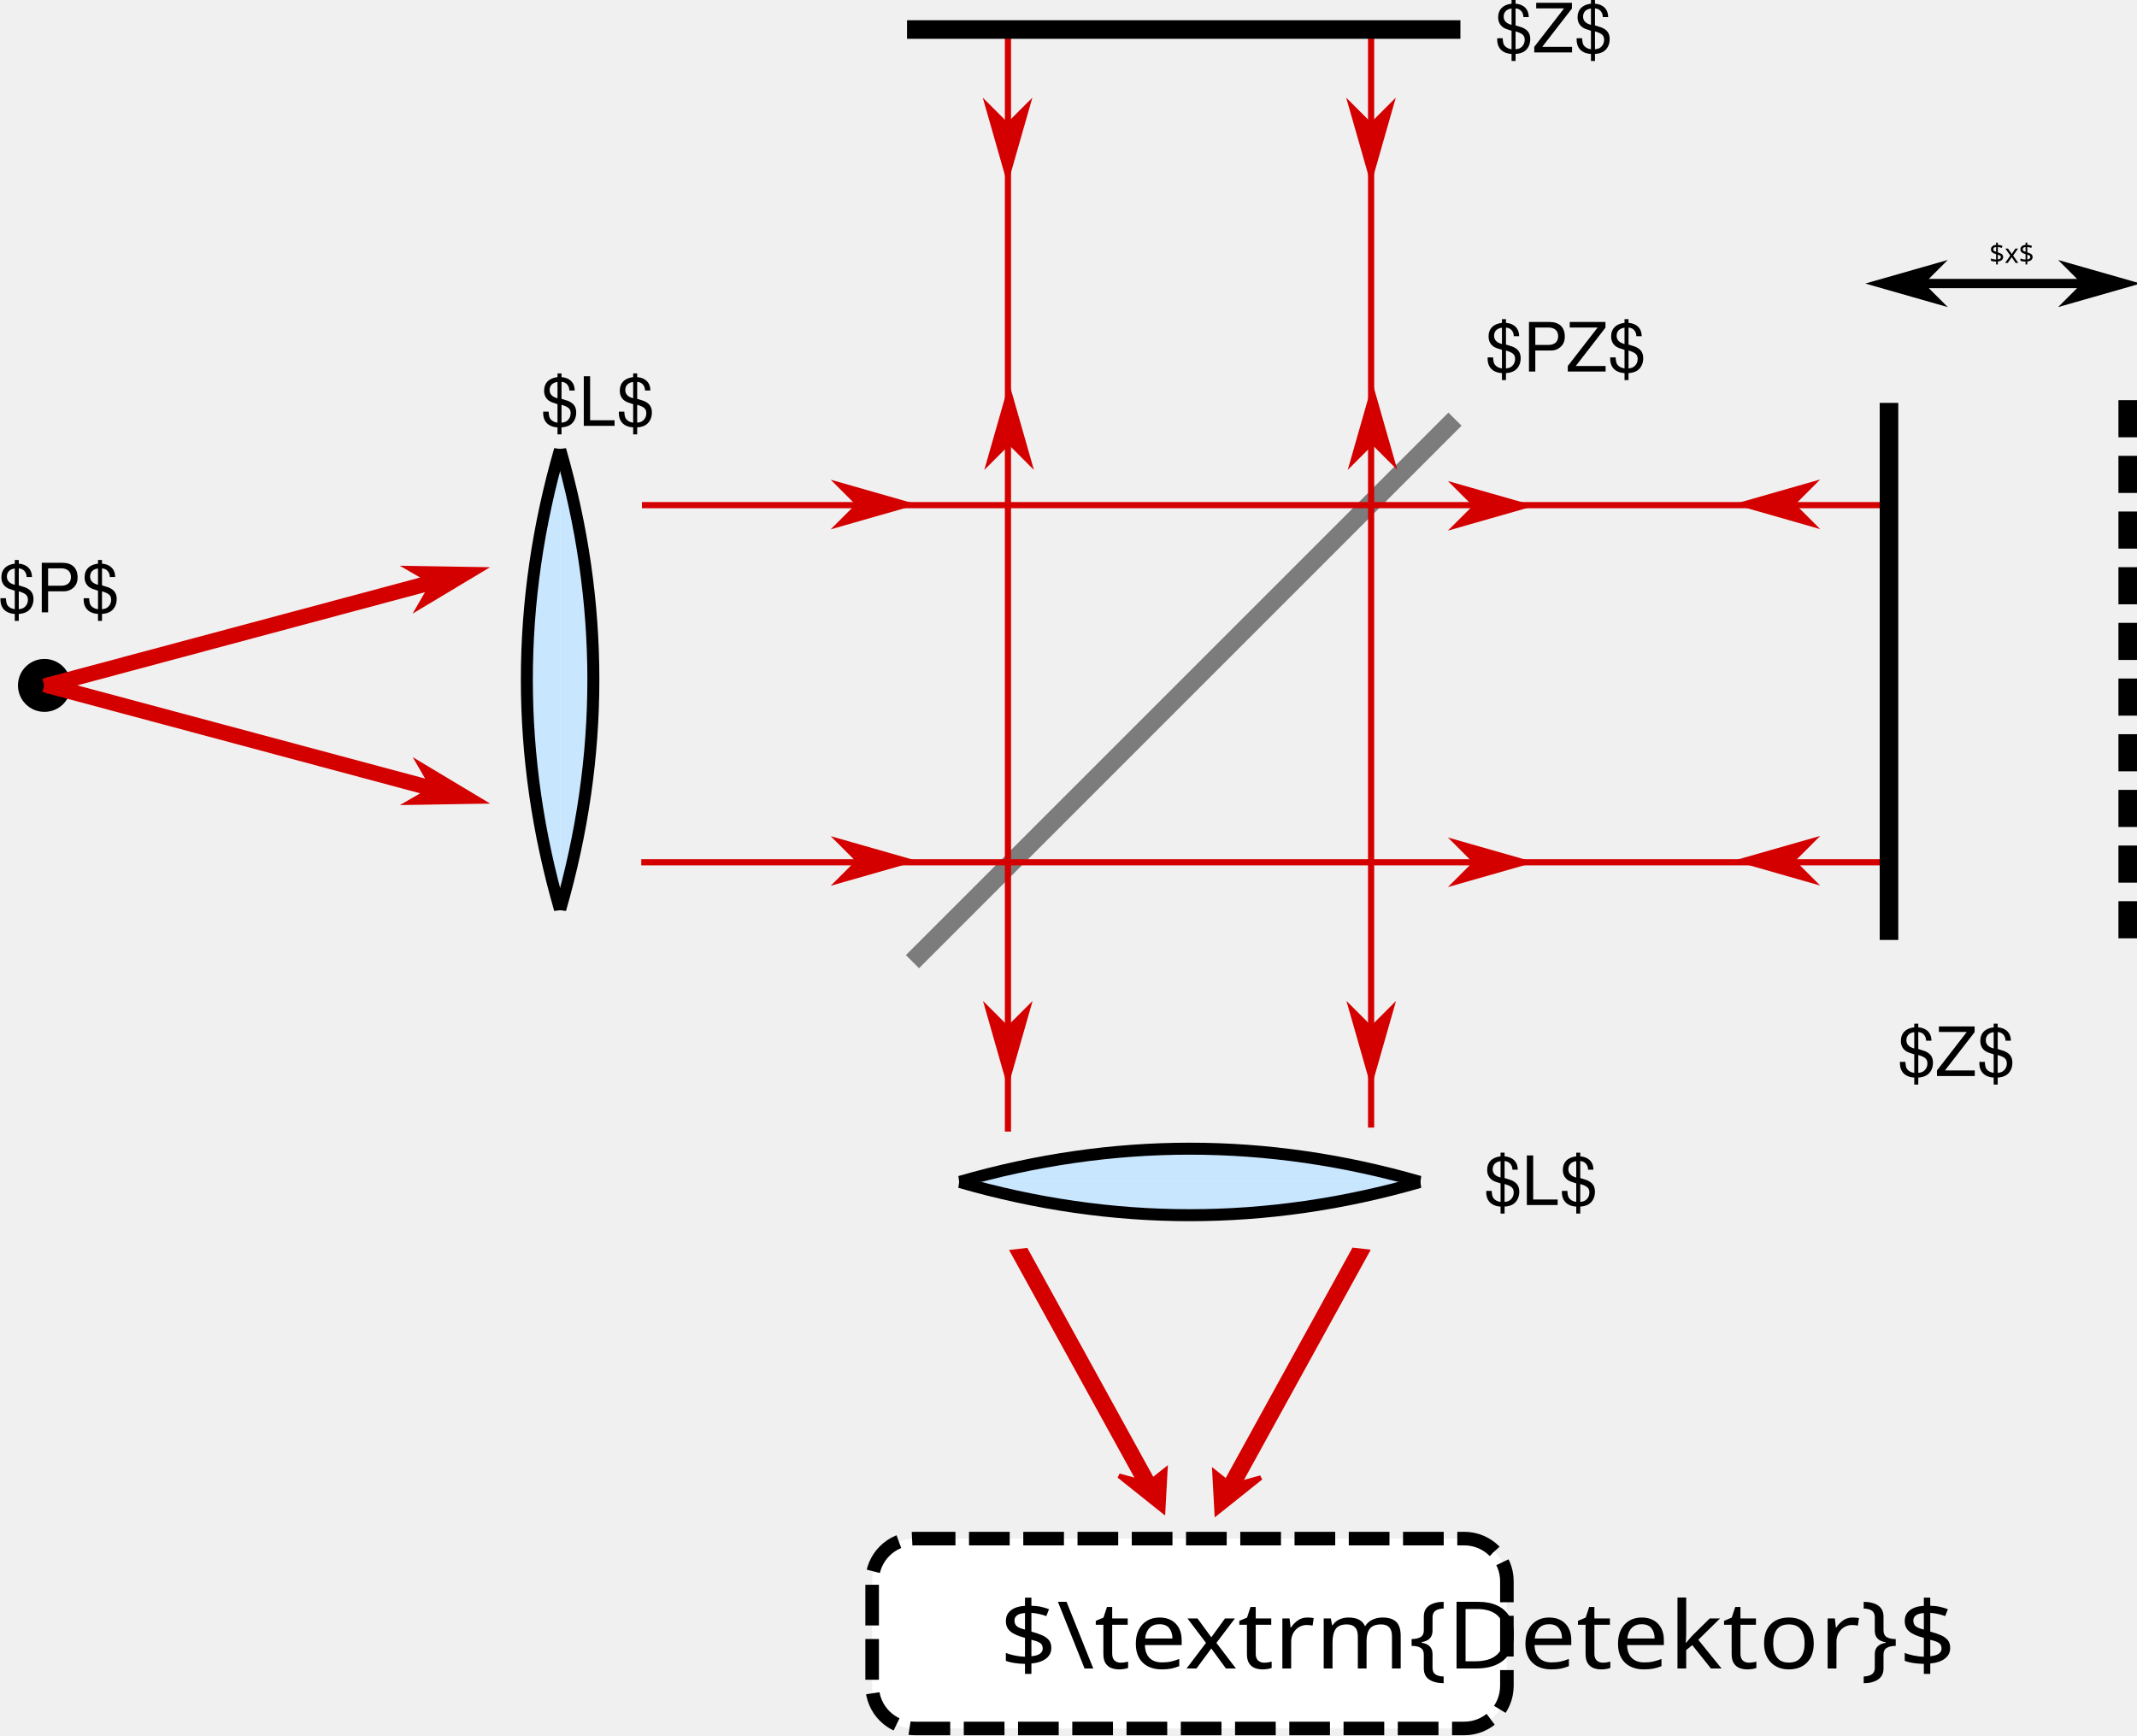
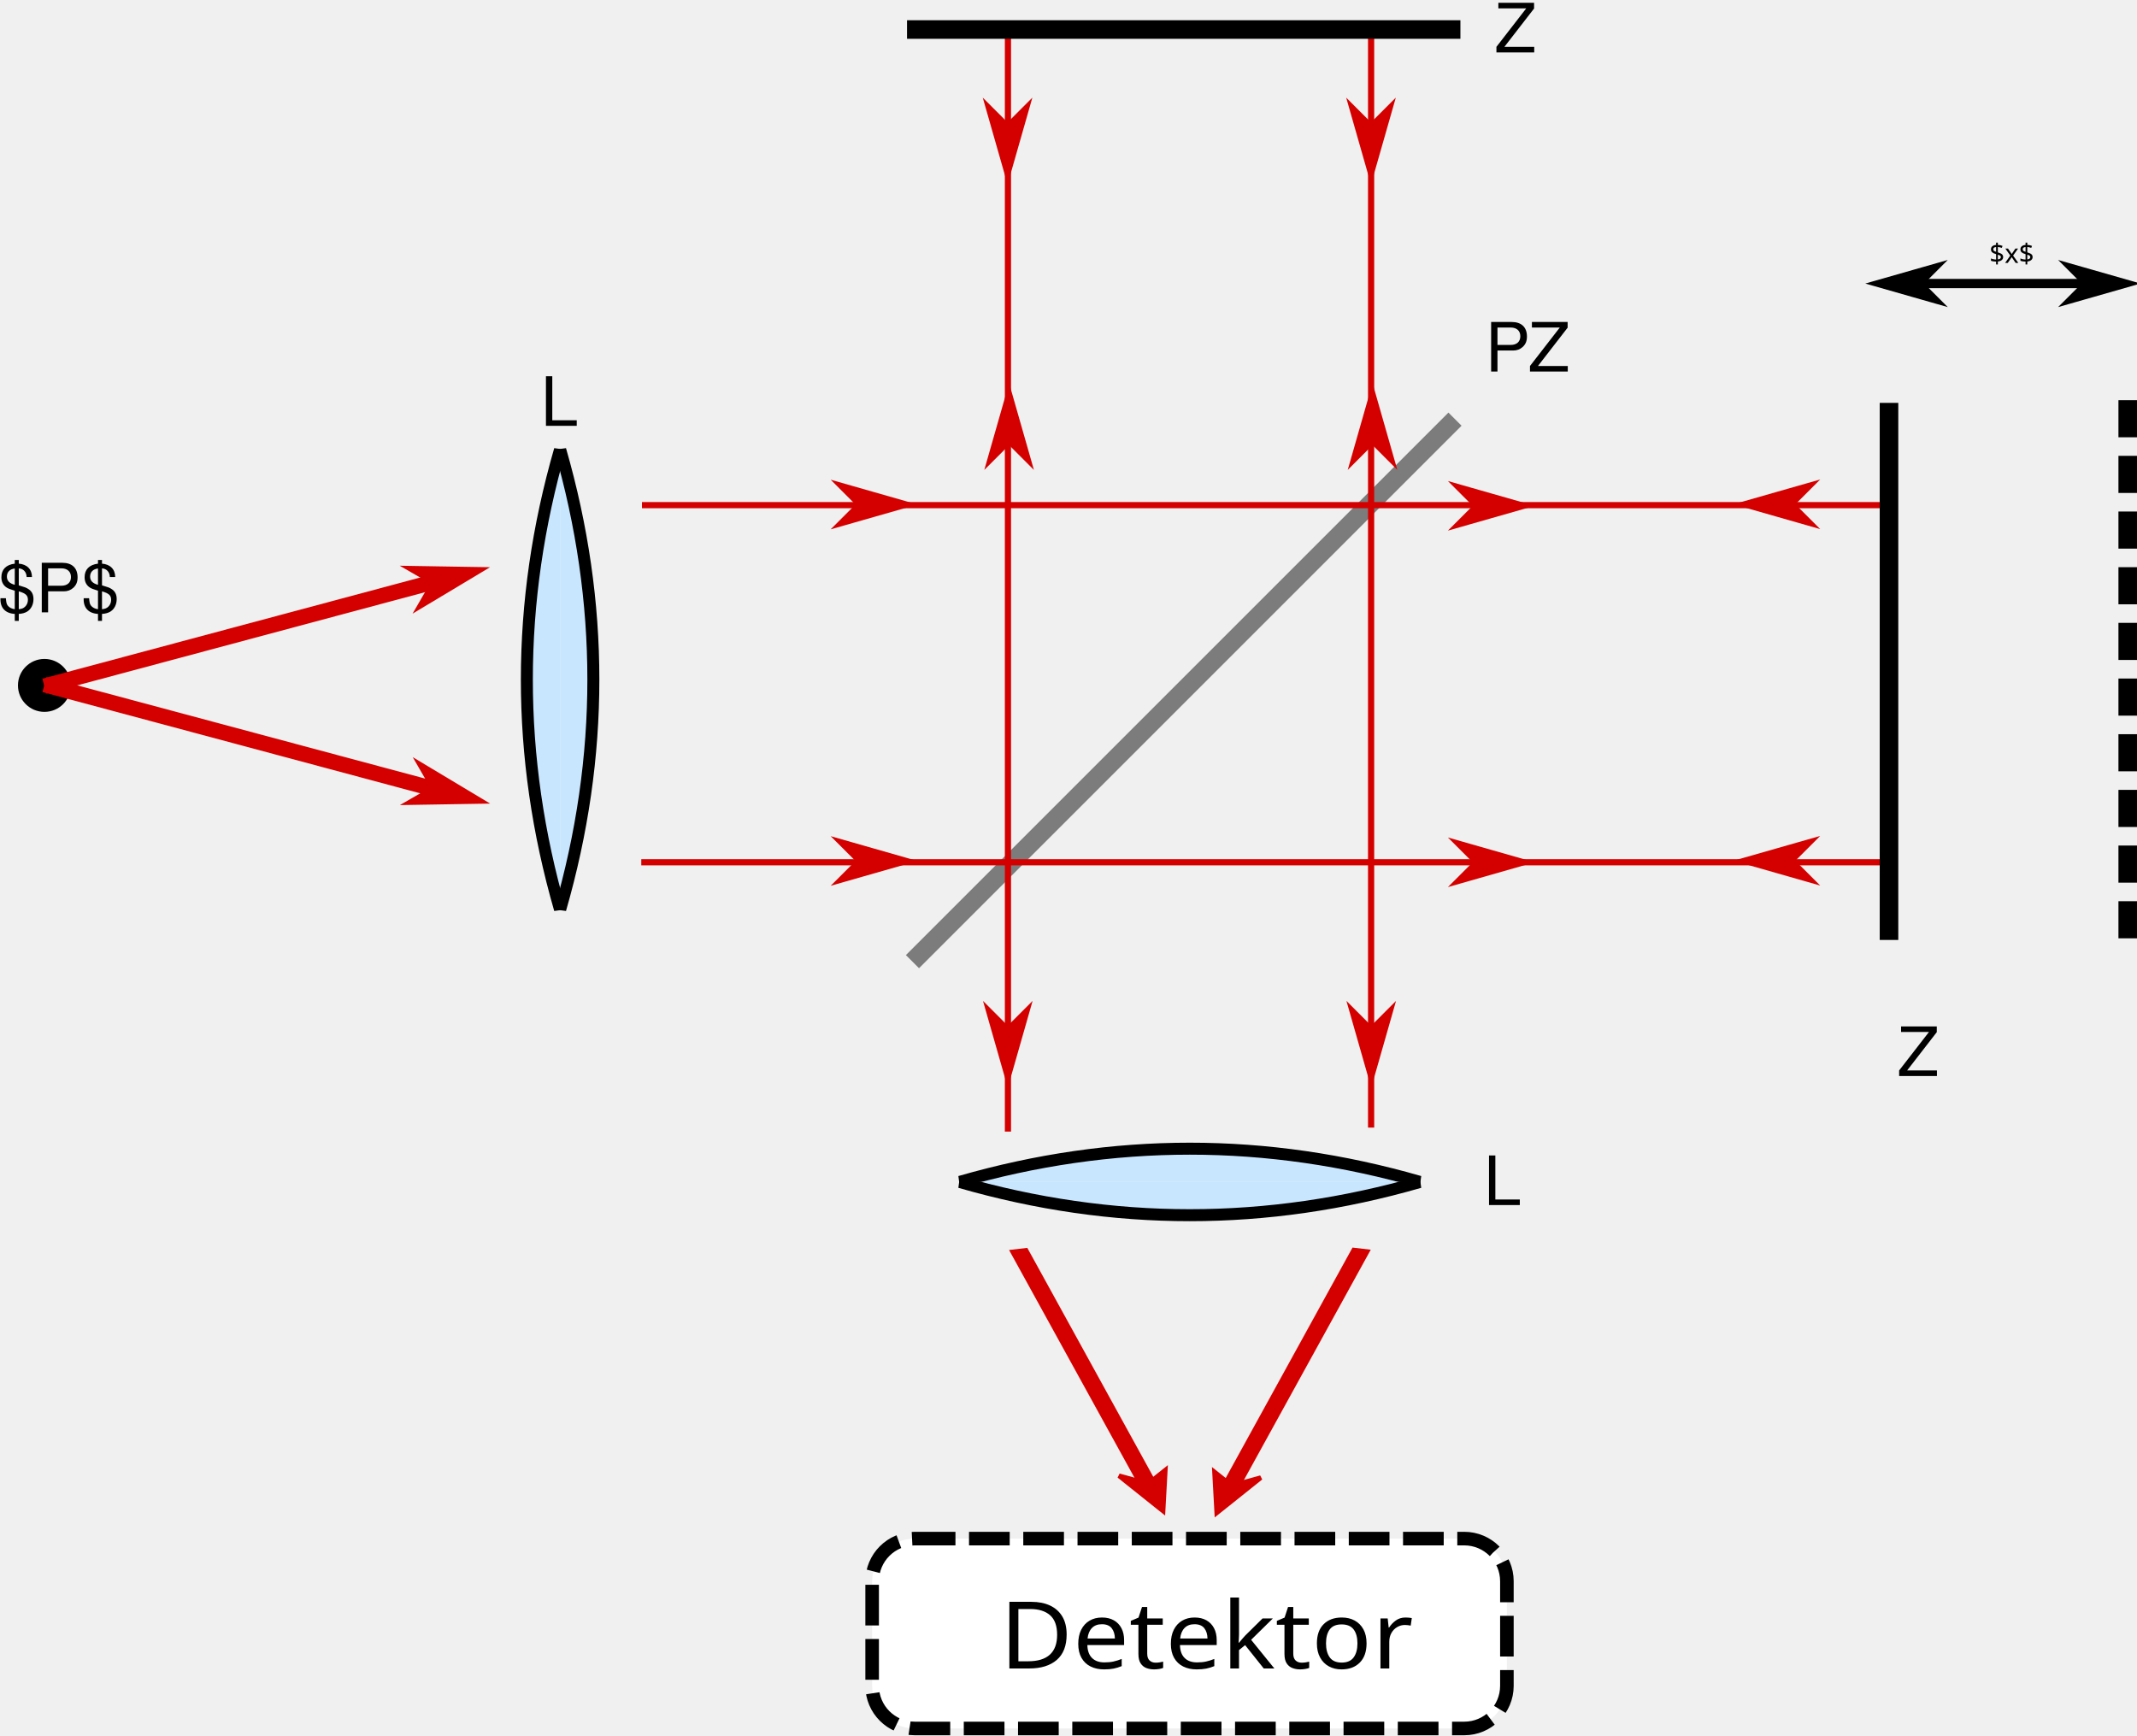
<svg xmlns="http://www.w3.org/2000/svg" width="690.903" height="561.047" id="svg2" version="1.1">
  <defs id="defs4">
    <marker orient="auto" refY="0" refX="0" id="Arrow1Mend" style="overflow:visible">
      <path id="path4475" d="M 0,0 5,-5 -12.5,0 5,5 0,0 z" style="fill-rule:evenodd;stroke:#000000;stroke-width:1pt" transform="matrix(-0.4,0,0,-0.4,-4,0)" />
    </marker>
    <marker orient="auto" refY="0" refX="0" id="Arrow1Send" style="overflow:visible">
      <path id="path3924" d="M 0,0 5,-5 -12.5,0 5,5 0,0 z" style="fill-rule:evenodd;stroke:#000000;stroke-width:1pt;marker-start:none" transform="matrix(-0.2,0,0,-0.2,-1.2,0)" />
    </marker>
    <marker orient="auto" refY="0" refX="0" id="Arrow1Mstart" style="overflow:visible">
      <path id="path3915" d="M 0,0 5,-5 -12.5,0 5,5 0,0 z" style="fill-rule:evenodd;stroke:#000000;stroke-width:1pt;marker-start:none" transform="matrix(0.4,0,0,0.4,4,0)" />
    </marker>
    <marker orient="auto" refY="0" refX="0" id="Arrow1Sstart" style="overflow:visible">
      <path id="path3921" d="M 0,0 5,-5 -12.5,0 5,5 0,0 z" style="fill-rule:evenodd;stroke:#000000;stroke-width:1pt;marker-start:none" transform="matrix(0.2,0,0,0.2,1.2,0)" />
    </marker>
    <marker orient="auto" refY="0" refX="0" id="Arrow2Lend" style="overflow:visible">
      <path id="path3930" style="font-size:12px;fill-rule:evenodd;stroke-width:0.625;stroke-linejoin:round" d="M 8.719,4.034 -2.207,0.016 8.719,-4.002 c -1.745,2.372 -1.735,5.617 -6e-7,8.035 z" transform="matrix(-1.1,0,0,-1.1,-1.1,0)" />
    </marker>
    <marker orient="auto" refY="0" refX="0" id="Arrow2Lstart" style="overflow:visible">
      <path id="path3927" style="font-size:12px;fill-rule:evenodd;stroke-width:0.625;stroke-linejoin:round" d="M 8.719,4.034 -2.207,0.016 8.719,-4.002 c -1.745,2.372 -1.735,5.617 -6e-7,8.035 z" transform="matrix(1.1,0,0,1.1,1.1,0)" />
    </marker>
    <marker orient="auto" refY="0" refX="0" id="Arrow2Mstart" style="overflow:visible">
      <path id="path3933" style="font-size:12px;fill-rule:evenodd;stroke-width:0.625;stroke-linejoin:round" d="M 8.719,4.034 -2.207,0.016 8.719,-4.002 c -1.745,2.372 -1.735,5.617 -6e-7,8.035 z" transform="scale(0.6,0.6)" />
    </marker>
    <marker orient="auto" refY="0" refX="0" id="Arrow1Lstart" style="overflow:visible">
      <path id="path3909" d="M 0,0 5,-5 -12.5,0 5,5 0,0 z" style="fill-rule:evenodd;stroke:#000000;stroke-width:1pt;marker-start:none" transform="matrix(0.8,0,0,0.8,10,0)" />
    </marker>
    <marker orient="auto" refY="0" refX="0" id="Arrow1Mend-4" style="overflow:visible">
      <path id="path4475-2" d="M 0,0 5,-5 -12.5,0 5,5 0,0 z" style="fill-rule:evenodd;stroke:#000000;stroke-width:1pt" transform="matrix(-0.4,0,0,-0.4,-4,0)" />
    </marker>
    <marker orient="auto" refY="0" refX="0" id="Arrow1Mend-8" style="overflow:visible">
      <path id="path4475-4" d="M 0,0 5,-5 -12.5,0 5,5 0,0 z" style="fill-rule:evenodd;stroke:#000000;stroke-width:1pt" transform="matrix(-0.4,0,0,-0.4,-4,0)" />
    </marker>
  </defs>
  <g id="layer2" style="display:inline" transform="translate(-21.58794,23.648)">
    <path style="fill:none;stroke:#7c7c7c;stroke-width:6;stroke-linecap:butt;stroke-linejoin:miter;stroke-miterlimit:4;stroke-opacity:1;stroke-dasharray:none;fill-opacity:1" d="M 491.993,111.875 316.591,287.277" id="path3022" />
    <path style="fill:#d40000;fill-opacity:1;stroke:#d40000;stroke-width:2;stroke-linecap:butt;stroke-linejoin:miter;stroke-miterlimit:4;stroke-opacity:1;stroke-dasharray:none" d="m 229.137,139.674 403.423,0" id="path3016" />
    <path style="fill:#d40000;stroke:#d40000;stroke-width:2;stroke-linecap:butt;stroke-linejoin:miter;stroke-miterlimit:4;stroke-opacity:1;stroke-dasharray:none;fill-opacity:1" d="m 347.46,-11.4 0,353.622" id="path3020" />
    <rect style="fill:#ffffff;fill-opacity:1;stroke:#000000;stroke-width:4.385;stroke-miterlimit:4;stroke-opacity:1;stroke-dasharray:13.155, 4.385;stroke-dashoffset:0" id="rect3214" width="205.22" height="61.39" x="303.555" y="473.816" ry="13.782" />
-     <text xml:space="preserve" style="font-size:31.249px;font-style:normal;font-weight:normal;line-height:125%;letter-spacing:0px;word-spacing:0px;fill:#000000;fill-opacity:1;stroke:none;font-family:Sans" x="332.897" y="534.223" id="text3216" transform="scale(1.035708,0.9655236)">
-       <tspan id="tspan3218" x="332.897" y="534.223">$\textrm{Detektor}$</tspan>
-     </text>
    <path style="fill:none;stroke:#000000;stroke-width:6;stroke-linecap:butt;stroke-linejoin:miter;stroke-miterlimit:4;stroke-opacity:1;stroke-dasharray:12, 6;stroke-dashoffset:0;display:inline" d="m 709.491,105.736 0,177.155" id="path3794" />
    <path style="fill:none;stroke:#000000;stroke-width:3;stroke-linecap:butt;stroke-linejoin:miter;stroke-miterlimit:4;stroke-opacity:1;stroke-dasharray:none;marker-start:url(#Arrow1Mstart);marker-mid:none;marker-end:url(#Arrow1Mend)" d="m 630.56,68.025 77.177,0" id="path3262" />
-     <text xml:space="preserve" style="font-size:8.648px;font-style:normal;font-weight:normal;line-height:125%;letter-spacing:0px;word-spacing:0px;fill:#000000;fill-opacity:1;stroke:none;font-family:Sans" x="664.75" y="61.36" id="text4920">
-       <tspan id="tspan4922" x="664.75" y="61.36">$x$</tspan>
-     </text>
-     <path style="fill:#000000;fill-opacity:1;stroke:#000000;stroke-width:1.202;stroke-miterlimit:4;stroke-opacity:1;stroke-dasharray:none;stroke-dashoffset:0" id="path4985" d="m 205.061,187.571 c 0,1.562 -1.266,2.828 -2.828,2.828 -1.562,0 -2.828,-1.266 -2.828,-2.828 0,-1.562 1.266,-2.828 2.828,-2.828 1.562,0 2.828,1.266 2.828,2.828 z" transform="matrix(2.496291,0,0,2.496291,-468.8798,-270.2724)" />
+     <path style="fill:#000000;fill-opacity:1;stroke:#000000;stroke-width:1.202;stroke-miterlimit:4;stroke-opacity:1;stroke-dasharray:none;stroke-dashoffset:0" id="path4985" d="m 205.061,187.571 a 2.828,2.828 0 0 1 -2.828,2.828 2.828,2.828 0 0 1 -2.828,-2.828 2.828,2.828 0 0 1 2.828,-2.828 2.828,2.828 0 0 1 2.828,2.828 z" transform="matrix(2.496291,0,0,2.496291,-468.8798,-270.2724)" />
    <path id="path4993-3" d="M 165.219,162.031 36.5,196.5 l 0.75,2.906 128.75,-34.5 -0.781,-2.875 z" style="font-size:medium;font-style:normal;font-variant:normal;font-weight:normal;font-stretch:normal;text-indent:0;text-align:start;text-decoration:none;line-height:normal;letter-spacing:normal;word-spacing:normal;text-transform:none;direction:ltr;block-progression:tb;writing-mode:lr-tb;text-anchor:start;baseline-shift:baseline;color:#000000;fill:#d40000;fill-opacity:1;fill-rule:nonzero;stroke:#d40000;stroke-width:2;stroke-opacity:1;marker:none;visibility:visible;display:inline;overflow:visible;enable-background:accumulate;font-family:Sans;-inkscape-font-specification:Sans;stroke-miterlimit:4;stroke-dasharray:none" />
    <path id="path3964" d="m 162.013,164.572 -4.243,7.348 18.732,-11.231 -21.837,-0.36 7.348,4.243 z" style="fill:#d40000;fill-opacity:1;fill-rule:evenodd;stroke:#d40000;stroke-width:2;stroke-opacity:1;stroke-miterlimit:4;stroke-dasharray:none" />
    <path id="path4993-3-1" d="m 37.312,196.5 -0.781,2.906 128.719,34.5 L 166.031,231 37.312,196.5 z" style="font-size:medium;font-style:normal;font-variant:normal;font-weight:normal;font-stretch:normal;text-indent:0;text-align:start;text-decoration:none;line-height:normal;letter-spacing:normal;word-spacing:normal;text-transform:none;direction:ltr;block-progression:tb;writing-mode:lr-tb;text-anchor:start;baseline-shift:baseline;color:#000000;fill:#d40000;fill-opacity:1;fill-rule:nonzero;stroke:#d40000;stroke-width:2;stroke-opacity:1;marker:none;visibility:visible;display:inline;overflow:visible;enable-background:accumulate;font-family:Sans;-inkscape-font-specification:Sans;stroke-miterlimit:4;stroke-dasharray:none" />
    <path id="path3948" d="m 162.063,231.345 -7.348,4.243 21.837,-0.36 -18.732,-11.231 4.243,7.348 z" style="fill:#d40000;fill-opacity:1;fill-rule:evenodd;stroke:#d40000;stroke-width:2;stroke-opacity:1;stroke-miterlimit:4;stroke-dasharray:none" />
-     <text xml:space="preserve" style="font-size:22px;font-style:normal;font-variant:normal;font-weight:normal;font-stretch:normal;line-height:125%;letter-spacing:0px;word-spacing:0px;fill:#000000;fill-opacity:1;stroke:none;font-family:Nimbus Sans L;-inkscape-font-specification:Sans" x="196.333" y="114.031" id="text3972">
-       <tspan id="tspan3974" x="196.333" y="114.031">$L$</tspan>
-     </text>
-     <text xml:space="preserve" style="font-size:22px;font-style:normal;font-variant:normal;font-weight:normal;font-stretch:normal;line-height:125%;letter-spacing:0px;word-spacing:0px;fill:#000000;fill-opacity:1;stroke:none;display:inline;font-family:Nimbus Sans L;-inkscape-font-specification:Sans" x="504.781" y="-6.708" id="text3972-1-8">
-       <tspan id="tspan3974-1-0" x="504.781" y="-6.708">$Z$</tspan>
-     </text>
    <path style="fill:#d40000;fill-opacity:1;stroke:#d40000;stroke-width:2;stroke-linecap:butt;stroke-linejoin:miter;stroke-miterlimit:4;stroke-opacity:1;stroke-dasharray:none;display:inline" d="m 228.916,255.144 403.423,0" id="path3016-6" />
    <path style="fill:none;stroke:#000000;stroke-width:6;stroke-linecap:butt;stroke-linejoin:miter;stroke-miterlimit:4;stroke-opacity:1;stroke-dasharray:none" d="m 632.314,106.613 0,173.647" id="path3018" />
    <path style="fill:#d40000;stroke:#d40000;stroke-width:2;stroke-linecap:butt;stroke-linejoin:miter;stroke-miterlimit:4;stroke-opacity:1;stroke-dasharray:none;display:inline;fill-opacity:1" d="m 464.873,-12.689 0,353.622" id="path3020-8" />
    <path style="fill:none;stroke:#000000;stroke-width:6;stroke-linecap:butt;stroke-linejoin:miter;stroke-miterlimit:4;stroke-opacity:1;stroke-dasharray:none" d="m 314.837,-14.104 178.909,0" id="path3792" />
-     <text xml:space="preserve" style="font-size:22px;font-style:normal;font-variant:normal;font-weight:normal;font-stretch:normal;line-height:125%;letter-spacing:0px;word-spacing:0px;fill:#000000;fill-opacity:1;stroke:none;display:inline;font-family:Nimbus Sans L;-inkscape-font-specification:Sans" x="634.979" y="324.251" id="text3972-1-8-2">
-       <tspan id="tspan3974-1-0-3" x="634.979" y="324.251">$Z$</tspan>
-     </text>
-     <text xml:space="preserve" style="font-size:22px;font-style:normal;font-variant:normal;font-weight:normal;font-stretch:normal;line-height:125%;letter-spacing:0px;word-spacing:0px;fill:#000000;fill-opacity:1;stroke:none;display:inline;font-family:Nimbus Sans L;-inkscape-font-specification:Sans" x="501.23" y="365.97" id="text3972-8">
-       <tspan id="tspan3974-6" x="501.23" y="365.97">$L$</tspan>
-     </text>
-     <text xml:space="preserve" style="font-size:22px;font-style:normal;font-variant:normal;font-weight:normal;font-stretch:normal;line-height:125%;letter-spacing:0px;word-spacing:0px;fill:#000000;fill-opacity:1;stroke:none;display:inline;font-family:Nimbus Sans L;-inkscape-font-specification:Sans" x="20.862" y="174.344" id="text3972-7">
-       <tspan id="tspan3974-7" x="20.862" y="174.344">$P$</tspan>
-     </text>
    <path id="path4993-3-6" d="m 416.568,458.665 42.849,-77.871 3.749,0.437 -42.889,77.89 -3.709,-0.456 z" style="font-size:medium;font-style:normal;font-variant:normal;font-weight:normal;font-stretch:normal;text-indent:0;text-align:start;text-decoration:none;line-height:normal;letter-spacing:normal;word-spacing:normal;text-transform:none;direction:ltr;block-progression:tb;writing-mode:lr-tb;text-anchor:start;baseline-shift:baseline;color:#000000;fill:#d40000;fill-opacity:1;fill-rule:nonzero;stroke:#d40000;stroke-width:2;stroke-miterlimit:4;stroke-opacity:1;stroke-dasharray:none;marker:none;visibility:visible;display:inline;overflow:visible;enable-background:accumulate;font-family:Sans;-inkscape-font-specification:Sans" />
    <path id="path3964-5" d="m 419.8,456.716 9.407,-2.601 -14.233,11.366 -0.719,-13.177 5.546,4.411 z" style="fill:#d40000;fill-opacity:1;fill-rule:evenodd;stroke:#d40000;stroke-width:1.5;stroke-miterlimit:4;stroke-opacity:1;stroke-dasharray:none;display:inline" />
    <path id="path4993-3-6-4" d="m 396.015,458.76 -42.849,-77.871 -3.749,0.437 42.889,77.89 3.709,-0.456 z" style="font-size:medium;font-style:normal;font-variant:normal;font-weight:normal;font-stretch:normal;text-indent:0;text-align:start;text-decoration:none;line-height:normal;letter-spacing:normal;word-spacing:normal;text-transform:none;direction:ltr;block-progression:tb;writing-mode:lr-tb;text-anchor:start;baseline-shift:baseline;color:#000000;fill:#d40000;fill-opacity:1;fill-rule:nonzero;stroke:#d40000;stroke-width:2;stroke-miterlimit:4;stroke-opacity:1;stroke-dasharray:none;marker:none;visibility:visible;display:inline;overflow:visible;enable-background:accumulate;font-family:Sans;-inkscape-font-specification:Sans" />
    <path id="path3964-5-4" d="m 392.783,456.104 -9.407,-2.601 14.233,11.366 0.719,-13.177 -5.546,4.411 z" style="fill:#d40000;fill-opacity:1;fill-rule:evenodd;stroke:#d40000;stroke-width:1.5;stroke-miterlimit:4;stroke-opacity:1;stroke-dasharray:none;display:inline" />
-     <text xml:space="preserve" style="font-size:22px;font-style:normal;font-variant:normal;font-weight:normal;font-stretch:normal;line-height:125%;letter-spacing:0px;word-spacing:0px;fill:#000000;fill-opacity:1;stroke:none;display:inline;font-family:Nimbus Sans L;-inkscape-font-specification:Sans" x="501.679" y="96.483" id="text3972-1-8-5">
-       <tspan id="tspan3974-1-0-38" x="501.679" y="96.483">$PZ$</tspan>
-     </text>
    <g id="g3958" transform="translate(-0.453368,0)" style="fill:#d40000;fill-opacity:1;stroke:#d40000;stroke-opacity:1">
      <path style="fill:#d40000;fill-opacity:1;fill-rule:evenodd;stroke:#d40000;stroke-width:2;stroke-miterlimit:4;stroke-opacity:1;stroke-dasharray:none;display:inline" d="m 300.041,139.475 -6,6 21,-6 -21,-6 6,6 z" id="path3964-1" />
      <path style="fill:#d40000;fill-opacity:1;fill-rule:evenodd;stroke:#d40000;stroke-width:2;stroke-miterlimit:4;stroke-opacity:1;stroke-dasharray:none;display:inline" d="m 499.588,139.899 -6,6 21,-6 -21,-6 6,6 z" id="path3964-1-2" />
      <path style="fill:#d40000;fill-opacity:1;fill-rule:evenodd;stroke:#d40000;stroke-width:2;stroke-miterlimit:4;stroke-opacity:1;stroke-dasharray:none;display:inline" d="m 601.088,139.399 6,-6 -21,6 21,6 -6,-6 z" id="path3964-1-2-3" />
    </g>
    <g transform="translate(-0.453368,115.25)" style="display:inline;fill:#d40000;fill-opacity:1;stroke:#d40000;stroke-opacity:1" id="g3958-7">
      <path style="fill:#d40000;fill-opacity:1;fill-rule:evenodd;stroke:#d40000;stroke-width:2;stroke-miterlimit:4;stroke-opacity:1;stroke-dasharray:none;display:inline" d="m 300.041,139.475 -6,6 21,-6 -21,-6 6,6 z" id="path3964-1-6" />
      <path style="fill:#d40000;fill-opacity:1;fill-rule:evenodd;stroke:#d40000;stroke-width:2;stroke-miterlimit:4;stroke-opacity:1;stroke-dasharray:none;display:inline" d="m 499.588,139.899 -6,6 21,-6 -21,-6 6,6 z" id="path3964-1-2-6" />
      <path style="fill:#d40000;fill-opacity:1;fill-rule:evenodd;stroke:#d40000;stroke-width:2;stroke-miterlimit:4;stroke-opacity:1;stroke-dasharray:none;display:inline" d="m 601.088,139.399 6,-6 -21,6 21,6 -6,-6 z" id="path3964-1-2-3-5" />
    </g>
    <g id="g4020" transform="translate(0,0.4766891)" style="fill:#d40000;fill-opacity:1;stroke:#d40000;stroke-opacity:1">
      <path style="fill:#d40000;fill-opacity:1;fill-rule:evenodd;stroke:#d40000;stroke-width:2;stroke-miterlimit:4;stroke-opacity:1;stroke-dasharray:none;display:inline" d="m 347.414,308.922 6,-6 -6,21 -6,-21 6,6 z" id="path3964-1-4" />
      <path style="fill:#d40000;fill-opacity:1;fill-rule:evenodd;stroke:#d40000;stroke-width:2;stroke-miterlimit:4;stroke-opacity:1;stroke-dasharray:none;display:inline" d="m 347.838,118.376 6,6 -6,-21 -6,21 6,-6 z" id="path3964-1-2-4" />
      <path style="fill:#d40000;fill-opacity:1;fill-rule:evenodd;stroke:#d40000;stroke-width:2;stroke-miterlimit:4;stroke-opacity:1;stroke-dasharray:none;display:inline" d="m 347.338,16.876 -6,-6 6,21 6,-21 -6,6 z" id="path3964-1-2-3-2" />
    </g>
    <g transform="translate(117.5,0.4766891)" style="display:inline;fill:#d40000;fill-opacity:1;stroke:#d40000;stroke-opacity:1" id="g4020-3">
      <path style="fill:#d40000;fill-opacity:1;fill-rule:evenodd;stroke:#d40000;stroke-width:2;stroke-miterlimit:4;stroke-opacity:1;stroke-dasharray:none;display:inline" d="m 347.414,308.922 6,-6 -6,21 -6,-21 6,6 z" id="path3964-1-4-2" />
      <path style="fill:#d40000;fill-opacity:1;fill-rule:evenodd;stroke:#d40000;stroke-width:2;stroke-miterlimit:4;stroke-opacity:1;stroke-dasharray:none;display:inline" d="m 347.838,118.376 6,6 -6,-21 -6,21 6,-6 z" id="path3964-1-2-4-3" />
      <path style="fill:#d40000;fill-opacity:1;fill-rule:evenodd;stroke:#d40000;stroke-width:2;stroke-miterlimit:4;stroke-opacity:1;stroke-dasharray:none;display:inline" d="m 347.338,16.876 -6,-6 6,21 6,-21 -6,6 z" id="path3964-1-2-3-2-7" />
    </g>
    <g transform="matrix(1.938512,0,0,1.344405,-686.0899,118.399)" id="g3121">
      <path style="fill:#c9e6ff;fill-opacity:1;stroke:#000000;stroke-width:2;stroke-miterlimit:4;stroke-opacity:1;stroke-dasharray:none" id="path21" d="m 458.477,113.233 c -7.395,-36.974 -7.395,-73.948 0,-110.922" />
      <path style="fill:#c9e6ff;fill-opacity:1;stroke:#000000;stroke-width:2;stroke-miterlimit:4;stroke-opacity:1;stroke-dasharray:none" id="path23" d="m 458.477,113.233 c 7.395,-36.974 7.395,-73.948 0,-110.922" />
    </g>
    <g style="display:inline" transform="matrix(0,1.938512,-1.344405,0,483.9229,-530.2629)" id="g3121-3">
      <path style="fill:#c9e6ff;fill-opacity:1;stroke:#000000;stroke-width:2;stroke-miterlimit:4;stroke-opacity:1;stroke-dasharray:none" id="path21-6" d="m 458.477,113.233 c -7.395,-36.974 -7.395,-73.948 0,-110.922" />
      <path style="fill:#c9e6ff;fill-opacity:1;stroke:#000000;stroke-width:2;stroke-miterlimit:4;stroke-opacity:1;stroke-dasharray:none" id="path23-7" d="m 458.477,113.233 c 7.395,-36.974 7.395,-73.948 0,-110.922" />
    </g>
+     <g id="g3411">
+       <text transform="scale(1.035708,0.9655236)" id="text3216" y="534.223" x="332.897" style="font-style:normal;font-weight:normal;font-size:31.249px;line-height:125%;font-family:Sans;letter-spacing:0px;word-spacing:0px;fill:#000000;fill-opacity:1;stroke:none" xml:space="preserve">
+         <tspan y="534.223" x="332.897" id="tspan3218">Detektor</tspan>
+       </text>
+       <text id="text4920" y="61.36" x="664.75" style="font-size:8.648px;font-style:normal;font-weight:normal;line-height:125%;letter-spacing:0px;word-spacing:0px;fill:#000000;fill-opacity:1;stroke:none;font-family:Sans" xml:space="preserve">
+         <tspan y="61.36" x="664.75" id="tspan4922">$x$</tspan>
+       </text>
+       <text id="text3972" y="114.031" x="196.333" style="font-style:normal;font-variant:normal;font-weight:normal;font-stretch:normal;font-size:22px;line-height:125%;font-family:'Nimbus Sans L';-inkscape-font-specification:Sans;letter-spacing:0px;word-spacing:0px;fill:#000000;fill-opacity:1;stroke:none" xml:space="preserve">
+         <tspan y="114.031" x="196.333" id="tspan3974">L</tspan>
+       </text>
+       <text id="text3972-1-8" y="-6.708" x="504.781" style="font-style:normal;font-variant:normal;font-weight:normal;font-stretch:normal;font-size:22px;line-height:125%;font-family:'Nimbus Sans L';-inkscape-font-specification:Sans;letter-spacing:0px;word-spacing:0px;display:inline;fill:#000000;fill-opacity:1;stroke:none" xml:space="preserve">
+         <tspan y="-6.708" x="504.781" id="tspan3974-1-0">Z</tspan>
+       </text>
+       <text id="text3972-1-8-2" y="324.251" x="634.979" style="font-style:normal;font-variant:normal;font-weight:normal;font-stretch:normal;font-size:22px;line-height:125%;font-family:'Nimbus Sans L';-inkscape-font-specification:Sans;letter-spacing:0px;word-spacing:0px;display:inline;fill:#000000;fill-opacity:1;stroke:none" xml:space="preserve">
+         <tspan y="324.251" x="634.979" id="tspan3974-1-0-3">Z</tspan>
+       </text>
+       <text id="text3972-8" y="365.97" x="501.23" style="font-style:normal;font-variant:normal;font-weight:normal;font-stretch:normal;font-size:22px;line-height:125%;font-family:'Nimbus Sans L';-inkscape-font-specification:Sans;letter-spacing:0px;word-spacing:0px;display:inline;fill:#000000;fill-opacity:1;stroke:none" xml:space="preserve">
+         <tspan y="365.97" x="501.23" id="tspan3974-6">L</tspan>
+       </text>
+       <text id="text3972-7" y="174.344" x="20.862" style="font-size:22px;font-style:normal;font-variant:normal;font-weight:normal;font-stretch:normal;line-height:125%;letter-spacing:0px;word-spacing:0px;fill:#000000;fill-opacity:1;stroke:none;display:inline;font-family:Nimbus Sans L;-inkscape-font-specification:Sans" xml:space="preserve">
+         <tspan y="174.344" x="20.862" id="tspan3974-7">$P$</tspan>
+       </text>
+       <text id="text3972-1-8-5" y="96.483" x="501.679" style="font-style:normal;font-variant:normal;font-weight:normal;font-stretch:normal;font-size:22px;line-height:125%;font-family:'Nimbus Sans L';-inkscape-font-specification:Sans;letter-spacing:0px;word-spacing:0px;display:inline;fill:#000000;fill-opacity:1;stroke:none" xml:space="preserve">
+         <tspan y="96.483" x="501.679" id="tspan3974-1-0-38">PZ</tspan>
+       </text>
+     </g>
  </g>
</svg>
